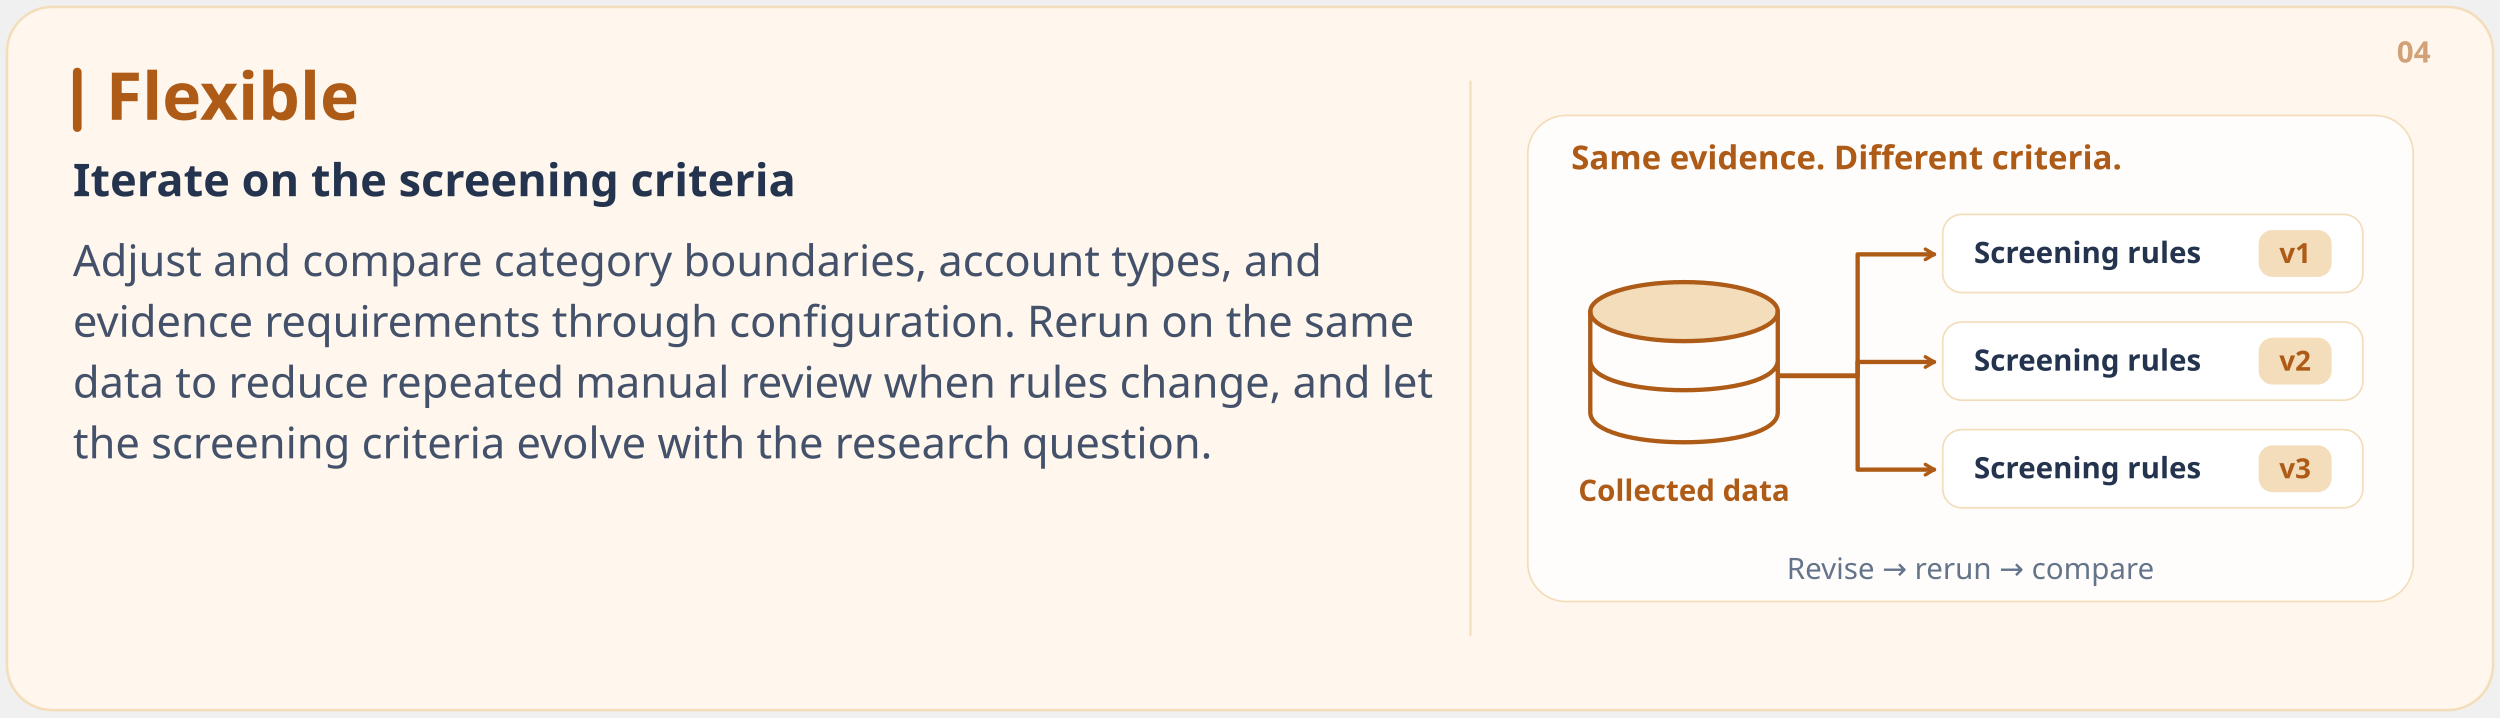
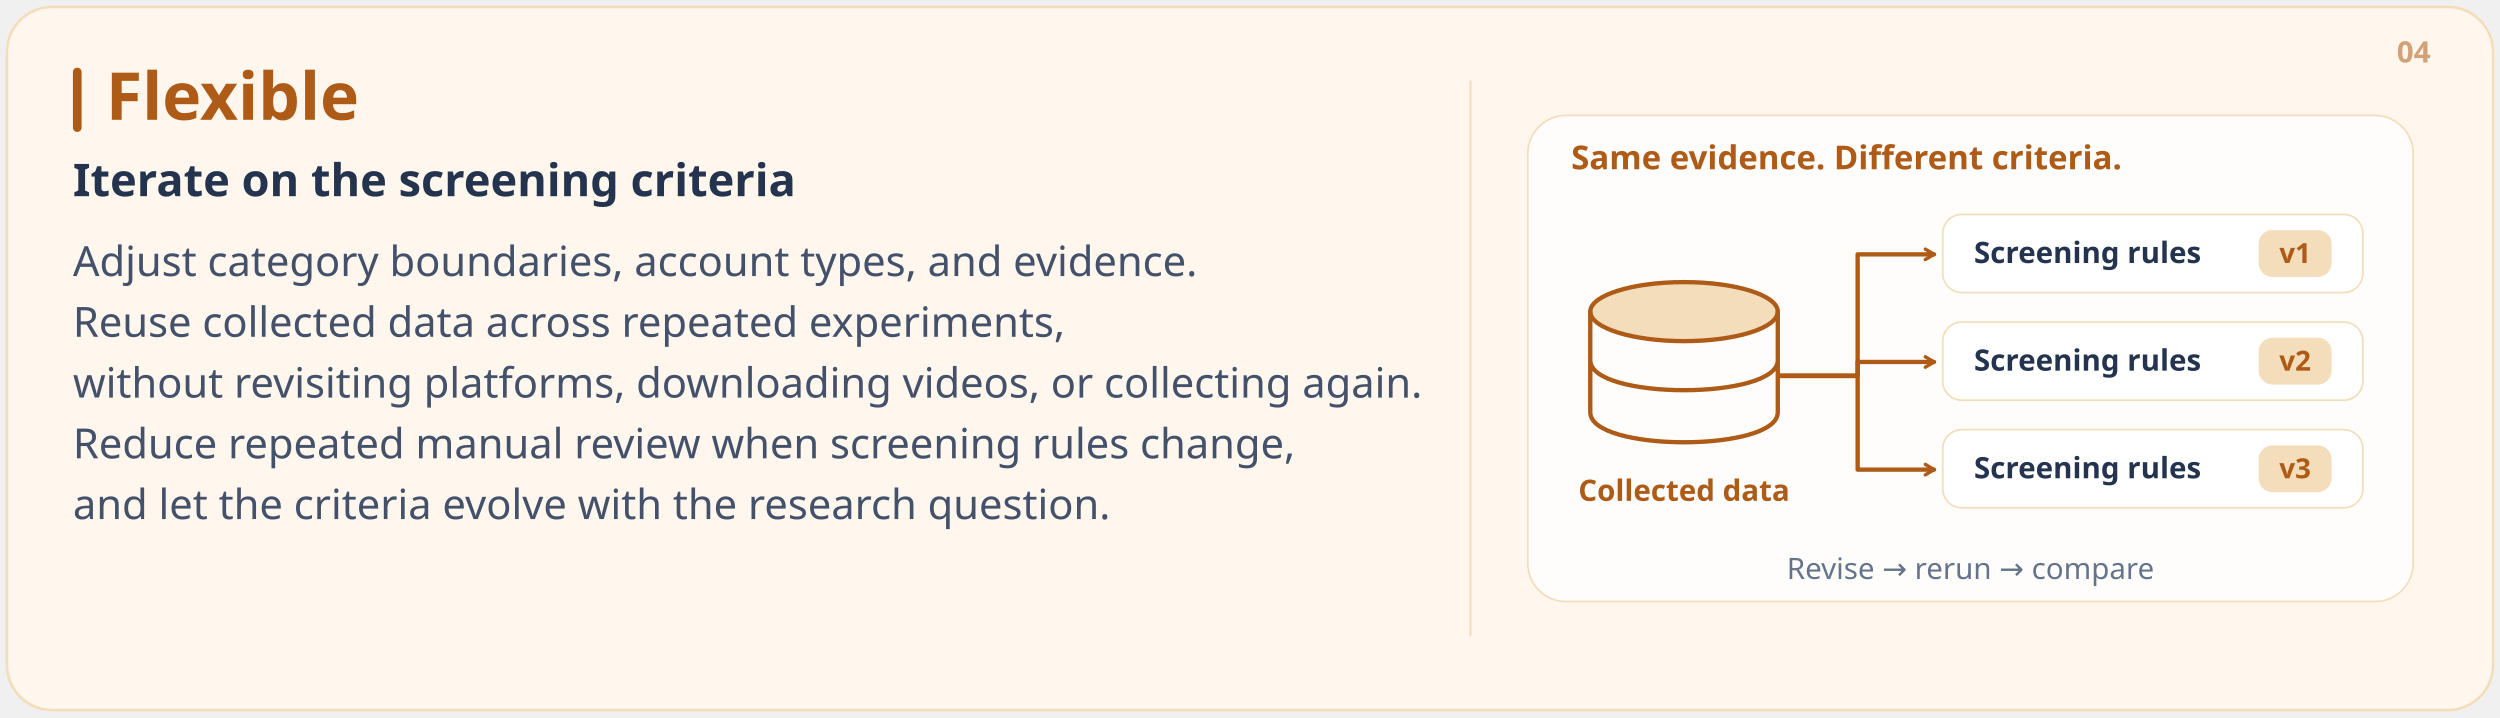
<svg xmlns="http://www.w3.org/2000/svg" width="1440" height="413" viewBox="0 0 1440 413" role="img" aria-labelledby="title description">
  <defs>
    <marker id="arrow" markerWidth="8" markerHeight="8" refX="6" refY="4" orient="auto-start-reverse" markerUnits="userSpaceOnUse">
      <path d="M1 1L6 4L1 7" fill="none" stroke="context-stroke" stroke-width="2" stroke-linecap="round" stroke-linejoin="round" />
    </marker>
  </defs>
  <g font-family="Segoe UI, Microsoft YaHei, sans-serif">
    <g class="contribution" data-kind="Flexible" transform="translate(4,4)">
      <rect x="0" y="0" width="1432" height="405" rx="26" fill="#fff7ed" stroke="#f3ddbb" stroke-width="1.5" />
      <g class="copy">
        <rect x="38" y="35" width="5" height="37" rx="2.5" fill="#ad5b16" stroke="none" />
        <text x="57" y="65" font-size="38" fill="#ad5b16" font-weight="700">Flexible</text>
        <text x="38" y="109" font-size="26" fill="#24344e" font-weight="600">Iterate on the screening criteria</text>
-         <text x="38" y="155" font-size="25" fill="#43516a">Adjust and compare category boundaries, account types, and</text>
-         <text x="38" y="190" font-size="25" fill="#43516a">evidence requirements through configuration. Rerun on the same</text>
-         <text x="38" y="225" font-size="25" fill="#43516a">data to reduce repeated manual review when rules change, and let</text>
-         <text x="38" y="260" font-size="25" fill="#43516a">the screening criteria evolve with the research question.</text>
+         <text x="38" y="155" font-size="24" fill="#43516a">Adjust category boundaries, account types, and evidence.</text>
+         <text x="38" y="190" font-size="24" fill="#43516a">Reuse collected data across repeated experiments,</text>
+         <text x="38" y="225" font-size="24" fill="#43516a">without revisiting platforms, downloading videos, or collecting again.</text>
+         <text x="38" y="260" font-size="24" fill="#43516a">Reduce repeated manual review when screening rules change,</text>
+         <text x="38" y="295" font-size="24" fill="#43516a">and let the criteria evolve with the research question.</text>
      </g>
      <text x="1396" y="32" font-size="17" fill="#ad5b16" opacity=".55" font-weight="600" text-anchor="end">04</text>
      <path d="M843 43V362" fill="none" stroke="#f3ddbb" stroke-width="1.2" stroke-linecap="round" stroke-linejoin="round" />
      <g class="artwork" transform="translate(876,62.5)">
        <rect x="0" y="0" width="510" height="280" rx="22" fill="#ffffff" stroke="#f3ddbb" fill-opacity=".76" />
        <text x="25" y="31" font-size="19" fill="#ad5b16" font-weight="600">Same evidence. Different criteria.</text>
        <ellipse cx="90" cy="113" rx="54" ry="17" fill="#f3ddbb" stroke="#ad5b16" stroke-width="2.5" />
        <path d="M36 113V171C36 194 144 194 144 171V113M36 141C36 164 144 164 144 141" fill="none" stroke="#ad5b16" stroke-width="2.5" stroke-linecap="round" stroke-linejoin="round" />
        <text x="90" y="222" font-size="17" fill="#ad5b16" font-weight="600" text-anchor="middle">Collected data</text>
        <path d="M145 150H190V80H234" fill="none" stroke="#ad5b16" stroke-width="2.5" stroke-linecap="round" stroke-linejoin="round" marker-end="url(#arrow)" />
        <rect x="239" y="57" width="242" height="45" rx="11" fill="#ffffff" stroke="#f3ddbb" />
        <text x="257" y="85" font-size="17" fill="#24344e" font-weight="600">Screening rules</text>
        <rect x="421" y="66" width="42" height="27" rx="8" fill="#f3ddbb" stroke="none" />
        <text x="442" y="85" font-size="16" fill="#ad5b16" font-weight="600" text-anchor="middle">v1</text>
        <path d="M145 150H190V142H234" fill="none" stroke="#ad5b16" stroke-width="2.5" stroke-linecap="round" stroke-linejoin="round" marker-end="url(#arrow)" />
        <rect x="239" y="119" width="242" height="45" rx="11" fill="#ffffff" stroke="#f3ddbb" />
        <text x="257" y="147" font-size="17" fill="#24344e" font-weight="600">Screening rules</text>
        <rect x="421" y="128" width="42" height="27" rx="8" fill="#f3ddbb" stroke="none" />
        <text x="442" y="147" font-size="16" fill="#ad5b16" font-weight="600" text-anchor="middle">v2</text>
        <path d="M145 150H190V204H234" fill="none" stroke="#ad5b16" stroke-width="2.5" stroke-linecap="round" stroke-linejoin="round" marker-end="url(#arrow)" />
        <rect x="239" y="181" width="242" height="45" rx="11" fill="#ffffff" stroke="#f3ddbb" />
        <text x="257" y="209" font-size="17" fill="#24344e" font-weight="600">Screening rules</text>
        <rect x="421" y="190" width="42" height="27" rx="8" fill="#f3ddbb" stroke="none" />
        <text x="442" y="209" font-size="16" fill="#ad5b16" font-weight="600" text-anchor="middle">v3</text>
        <text x="255" y="267" font-size="17" fill="#64748b" text-anchor="middle">Revise → rerun → compare</text>
      </g>
    </g>
  </g>
</svg>
